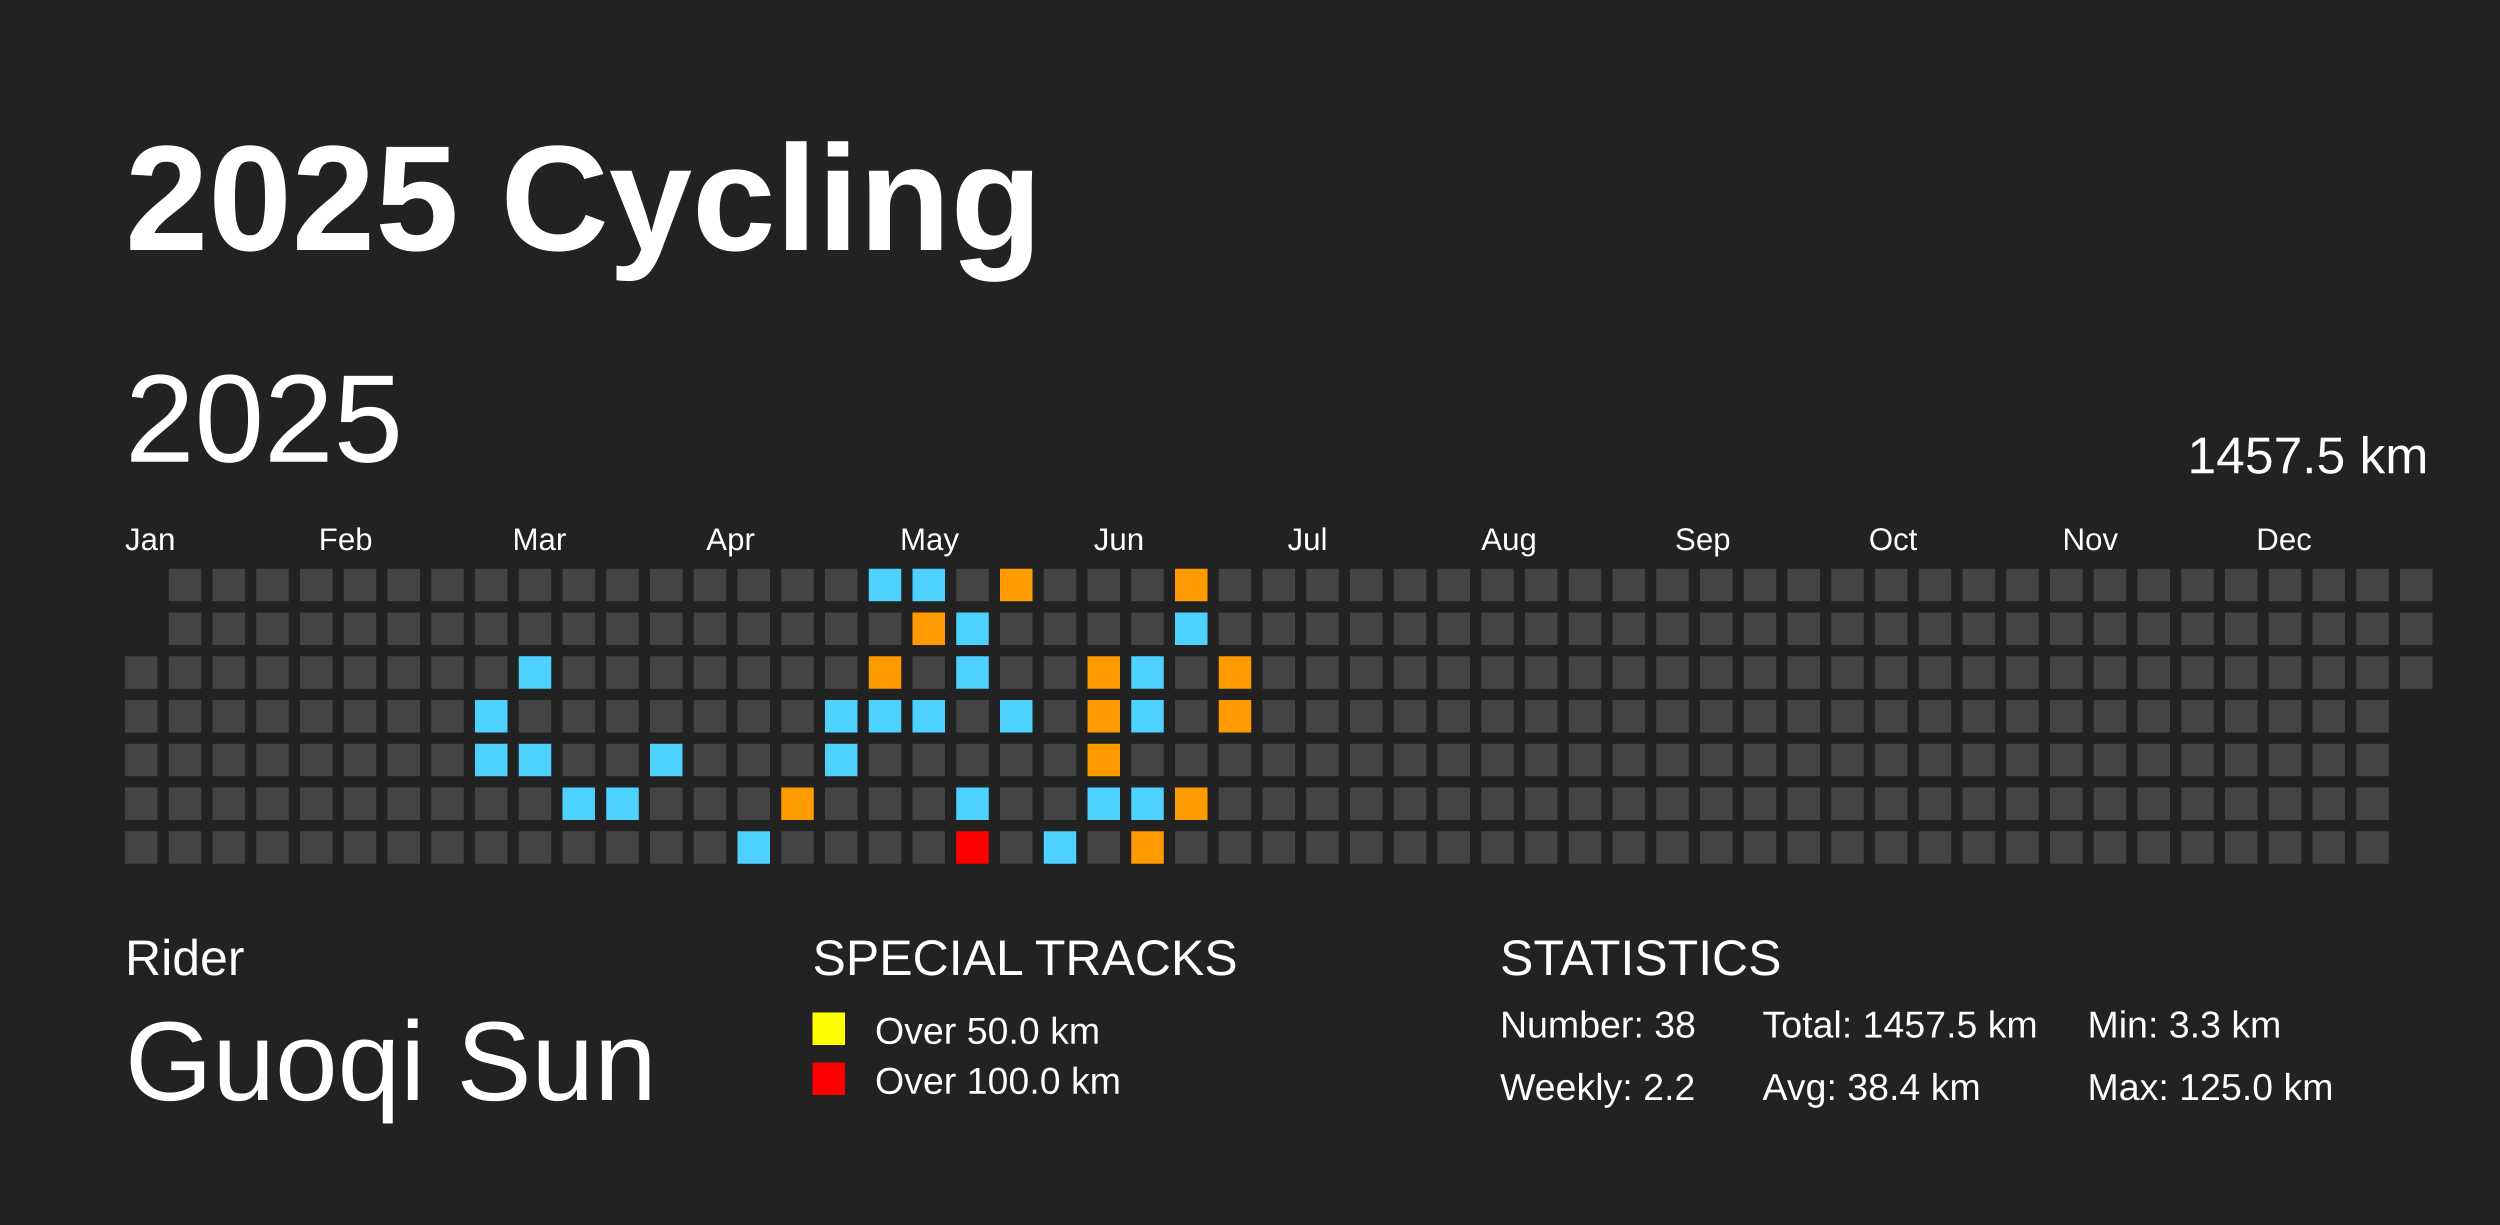
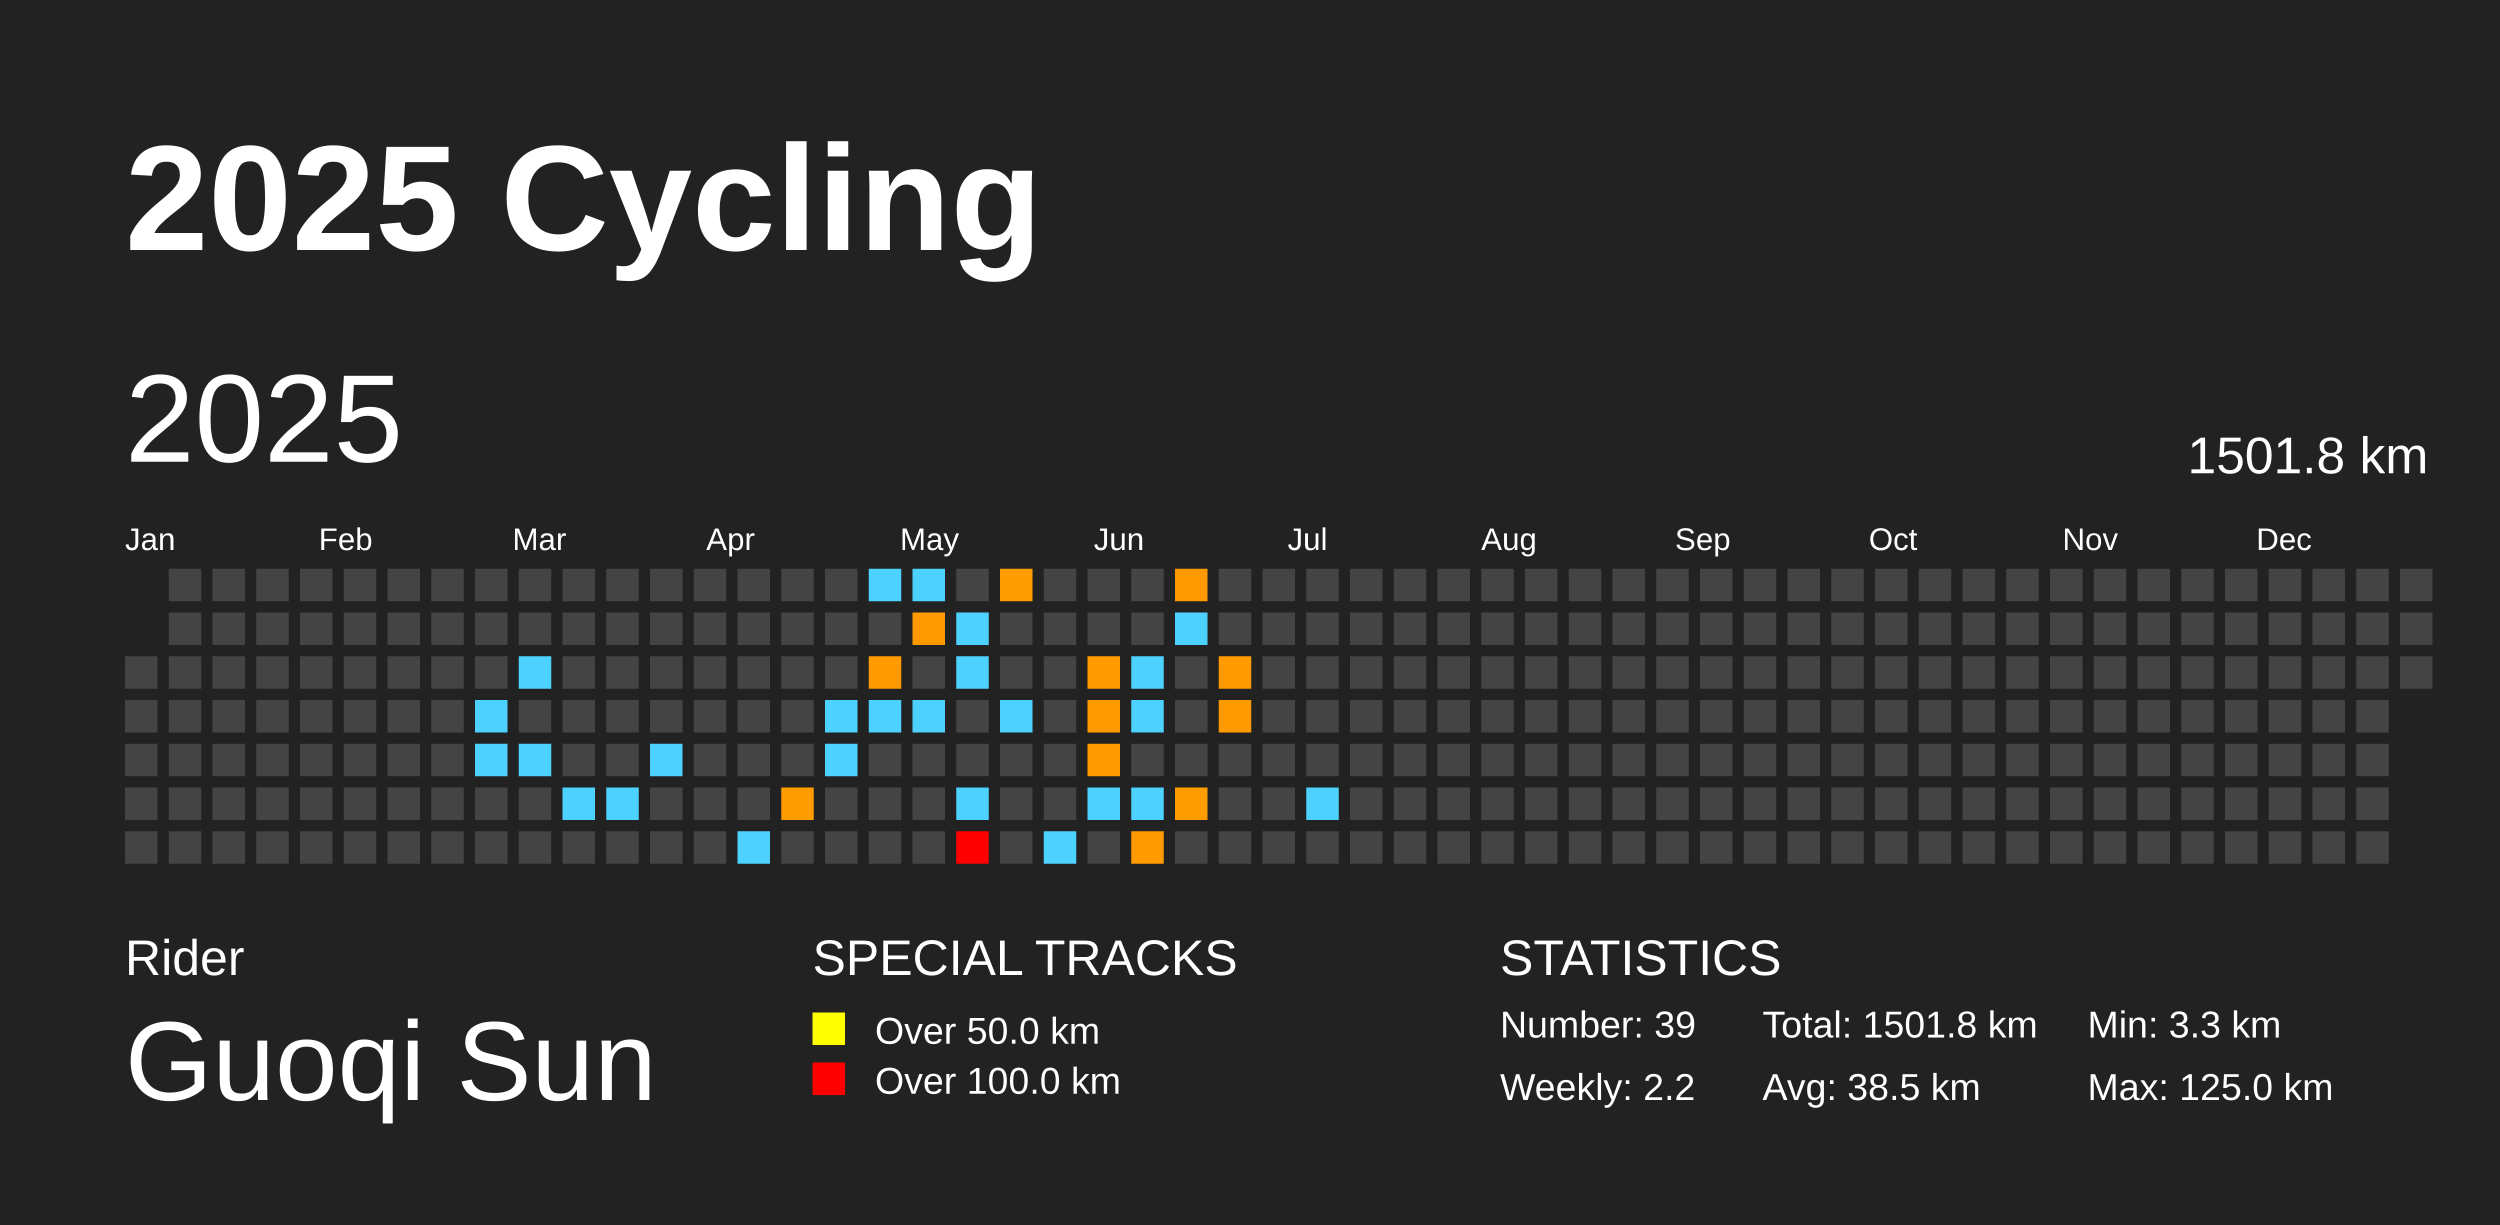
<svg xmlns="http://www.w3.org/2000/svg" baseProfile="full" height="98mm" version="1.1" viewBox="0,0,200,98" width="200mm">
  <defs />
  <rect fill="#222222" height="98" width="200" x="0" y="0" />
  <text fill="#FFFFFF" style="font-size:12px; font-family:Arial; font-weight:bold;" x="10" y="20">2025 Cycling</text>
  <text fill="#FFFFFF" style="font-size:4px; font-family:Arial" x="10" y="78">Rider</text>
  <text fill="#FFFFFF" style="font-size:9px; font-family:Arial" x="10" y="88">Guoqi Sun</text>
  <text fill="#FFFFFF" style="font-size:4px; font-family:Arial" x="65" y="78">SPECIAL TRACKS</text>
  <rect fill="yellow" height="2.6" width="2.6" x="65" y="81" />
  <text fill="#FFFFFF" style="font-size:3px; font-family:Arial" x="70" y="83.5">Over 50.0 km</text>
  <rect fill="red" height="2.6" width="2.6" x="65" y="85" />
  <text fill="#FFFFFF" style="font-size:3px; font-family:Arial" x="70" y="87.5">Over 100.0 km</text>
  <text fill="#FFFFFF" style="font-size:4px; font-family:Arial" x="120" y="78">STATISTICS</text>
-   <text fill="#FFFFFF" style="font-size:3px; font-family:Arial" x="120" y="83">Number: 38</text>
+   <text fill="#FFFFFF" style="font-size:3px; font-family:Arial" x="120" y="83">Number: 39</text>
  <text fill="#FFFFFF" style="font-size:3px; font-family:Arial" x="120" y="88">Weekly: 2.2</text>
-   <text fill="#FFFFFF" style="font-size:3px; font-family:Arial" x="141" y="83">Total: 1457.5 km</text>
-   <text fill="#FFFFFF" style="font-size:3px; font-family:Arial" x="141" y="88">Avg: 38.4 km</text>
+   <text fill="#FFFFFF" style="font-size:3px; font-family:Arial" x="141" y="83">Total: 1501.8 km</text>
+   <text fill="#FFFFFF" style="font-size:3px; font-family:Arial" x="141" y="88">Avg: 38.5 km</text>
  <text fill="#FFFFFF" style="font-size:3px; font-family:Arial" x="167" y="83">Min: 3.3 km</text>
  <text fill="#FFFFFF" style="font-size:3px; font-family:Arial" x="167" y="88">Max: 125.0 km</text>
  <text dominant-baseline="hanging" fill="#FFFFFF" style="font-size:10.0px; font-family:Arial;" x="10" y="30">2025</text>
-   <text dominant-baseline="hanging" fill="#FFFFFF" style="font-size:4.125px; font-family:Arial;" x="175" y="35">1457.5 km</text>
+   <text dominant-baseline="hanging" fill="#FFFFFF" style="font-size:4.125px; font-family:Arial;" x="175" y="35">1501.8 km</text>
  <text fill="#FFFFFF" style="font-size:2.5px; font-family:Arial" x="10.0" y="44">Jan</text>
  <text fill="#FFFFFF" style="font-size:2.5px; font-family:Arial" x="25.5" y="44">Feb</text>
  <text fill="#FFFFFF" style="font-size:2.5px; font-family:Arial" x="41.0" y="44">Mar</text>
  <text fill="#FFFFFF" style="font-size:2.5px; font-family:Arial" x="56.5" y="44">Apr</text>
  <text fill="#FFFFFF" style="font-size:2.5px; font-family:Arial" x="72.0" y="44">May</text>
  <text fill="#FFFFFF" style="font-size:2.5px; font-family:Arial" x="87.5" y="44">Jun</text>
  <text fill="#FFFFFF" style="font-size:2.5px; font-family:Arial" x="103.0" y="44">Jul</text>
  <text fill="#FFFFFF" style="font-size:2.5px; font-family:Arial" x="118.5" y="44">Aug</text>
  <text fill="#FFFFFF" style="font-size:2.5px; font-family:Arial" x="134.0" y="44">Sep</text>
  <text fill="#FFFFFF" style="font-size:2.5px; font-family:Arial" x="149.5" y="44">Oct</text>
  <text fill="#FFFFFF" style="font-size:2.5px; font-family:Arial" x="165.0" y="44">Nov</text>
  <text fill="#FFFFFF" style="font-size:2.5px; font-family:Arial" x="180.5" y="44">Dec</text>
  <rect fill="#444444" height="2.6" width="2.6" x="10.0" y="52.5" />
  <rect fill="#444444" height="2.6" width="2.6" x="10.0" y="56.0" />
  <rect fill="#444444" height="2.6" width="2.6" x="10.0" y="59.5" />
  <rect fill="#444444" height="2.6" width="2.6" x="10.0" y="63.0" />
  <rect fill="#444444" height="2.6" width="2.6" x="10.0" y="66.5" />
  <rect fill="#444444" height="2.6" width="2.6" x="13.5" y="45.5" />
  <rect fill="#444444" height="2.6" width="2.6" x="13.5" y="49.0" />
  <rect fill="#444444" height="2.6" width="2.6" x="13.5" y="52.5" />
  <rect fill="#444444" height="2.6" width="2.6" x="13.5" y="56.0" />
  <rect fill="#444444" height="2.6" width="2.6" x="13.5" y="59.5" />
  <rect fill="#444444" height="2.6" width="2.6" x="13.5" y="63.0" />
  <rect fill="#444444" height="2.6" width="2.6" x="13.5" y="66.5" />
  <rect fill="#444444" height="2.6" width="2.6" x="17.0" y="45.5" />
  <rect fill="#444444" height="2.6" width="2.6" x="17.0" y="49.0" />
  <rect fill="#444444" height="2.6" width="2.6" x="17.0" y="52.5" />
  <rect fill="#444444" height="2.6" width="2.6" x="17.0" y="56.0" />
  <rect fill="#444444" height="2.6" width="2.6" x="17.0" y="59.5" />
  <rect fill="#444444" height="2.6" width="2.6" x="17.0" y="63.0" />
  <rect fill="#444444" height="2.6" width="2.6" x="17.0" y="66.5" />
  <rect fill="#444444" height="2.6" width="2.6" x="20.5" y="45.5" />
  <rect fill="#444444" height="2.6" width="2.6" x="20.5" y="49.0" />
  <rect fill="#444444" height="2.6" width="2.6" x="20.5" y="52.5" />
  <rect fill="#444444" height="2.6" width="2.6" x="20.5" y="56.0" />
  <rect fill="#444444" height="2.6" width="2.6" x="20.5" y="59.5" />
  <rect fill="#444444" height="2.6" width="2.6" x="20.5" y="63.0" />
  <rect fill="#444444" height="2.6" width="2.6" x="20.5" y="66.5" />
  <rect fill="#444444" height="2.6" width="2.6" x="24.0" y="45.5" />
  <rect fill="#444444" height="2.6" width="2.6" x="24.0" y="49.0" />
  <rect fill="#444444" height="2.6" width="2.6" x="24.0" y="52.5" />
  <rect fill="#444444" height="2.6" width="2.6" x="24.0" y="56.0" />
  <rect fill="#444444" height="2.6" width="2.6" x="24.0" y="59.5" />
  <rect fill="#444444" height="2.6" width="2.6" x="24.0" y="63.0" />
  <rect fill="#444444" height="2.6" width="2.6" x="24.0" y="66.5" />
  <rect fill="#444444" height="2.6" width="2.6" x="27.5" y="45.5" />
  <rect fill="#444444" height="2.6" width="2.6" x="27.5" y="49.0" />
  <rect fill="#444444" height="2.6" width="2.6" x="27.5" y="52.5" />
  <rect fill="#444444" height="2.6" width="2.6" x="27.5" y="56.0" />
  <rect fill="#444444" height="2.6" width="2.6" x="27.5" y="59.5" />
  <rect fill="#444444" height="2.6" width="2.6" x="27.5" y="63.0" />
  <rect fill="#444444" height="2.6" width="2.6" x="27.5" y="66.5" />
  <rect fill="#444444" height="2.6" width="2.6" x="31.0" y="45.5" />
  <rect fill="#444444" height="2.6" width="2.6" x="31.0" y="49.0" />
  <rect fill="#444444" height="2.6" width="2.6" x="31.0" y="52.5" />
  <rect fill="#444444" height="2.6" width="2.6" x="31.0" y="56.0" />
  <rect fill="#444444" height="2.6" width="2.6" x="31.0" y="59.5" />
  <rect fill="#444444" height="2.6" width="2.6" x="31.0" y="63.0" />
  <rect fill="#444444" height="2.6" width="2.6" x="31.0" y="66.5" />
  <rect fill="#444444" height="2.6" width="2.6" x="34.5" y="45.5" />
  <rect fill="#444444" height="2.6" width="2.6" x="34.5" y="49.0" />
  <rect fill="#444444" height="2.6" width="2.6" x="34.5" y="52.5" />
  <rect fill="#444444" height="2.6" width="2.6" x="34.5" y="56.0" />
  <rect fill="#444444" height="2.6" width="2.6" x="34.5" y="59.5" />
  <rect fill="#444444" height="2.6" width="2.6" x="34.5" y="63.0" />
  <rect fill="#444444" height="2.6" width="2.6" x="34.5" y="66.5" />
  <rect fill="#444444" height="2.6" width="2.6" x="38.0" y="45.5" />
  <rect fill="#444444" height="2.6" width="2.6" x="38.0" y="49.0" />
  <rect fill="#444444" height="2.6" width="2.6" x="38.0" y="52.5" />
  <rect fill="#4dd2ff" height="2.6" width="2.6" x="38.0" y="56.0" />
  <rect fill="#4dd2ff" height="2.6" width="2.6" x="38.0" y="59.5" />
  <rect fill="#444444" height="2.6" width="2.6" x="38.0" y="63.0" />
  <rect fill="#444444" height="2.6" width="2.6" x="38.0" y="66.5" />
  <rect fill="#444444" height="2.6" width="2.6" x="41.5" y="45.5" />
  <rect fill="#444444" height="2.6" width="2.6" x="41.5" y="49.0" />
  <rect fill="#4dd2ff" height="2.6" width="2.6" x="41.5" y="52.5" />
  <rect fill="#444444" height="2.6" width="2.6" x="41.5" y="56.0" />
  <rect fill="#4dd2ff" height="2.6" width="2.6" x="41.5" y="59.5" />
  <rect fill="#444444" height="2.6" width="2.6" x="41.5" y="63.0" />
  <rect fill="#444444" height="2.6" width="2.6" x="41.5" y="66.5" />
  <rect fill="#444444" height="2.6" width="2.6" x="45.0" y="45.5" />
  <rect fill="#444444" height="2.6" width="2.6" x="45.0" y="49.0" />
  <rect fill="#444444" height="2.6" width="2.6" x="45.0" y="52.5" />
  <rect fill="#444444" height="2.6" width="2.6" x="45.0" y="56.0" />
  <rect fill="#444444" height="2.6" width="2.6" x="45.0" y="59.5" />
  <rect fill="#4dd2ff" height="2.6" width="2.6" x="45.0" y="63.0" />
  <rect fill="#444444" height="2.6" width="2.6" x="45.0" y="66.5" />
  <rect fill="#444444" height="2.6" width="2.6" x="48.5" y="45.5" />
  <rect fill="#444444" height="2.6" width="2.6" x="48.5" y="49.0" />
  <rect fill="#444444" height="2.6" width="2.6" x="48.5" y="52.5" />
  <rect fill="#444444" height="2.6" width="2.6" x="48.5" y="56.0" />
  <rect fill="#444444" height="2.6" width="2.6" x="48.5" y="59.5" />
  <rect fill="#4dd2ff" height="2.6" width="2.6" x="48.5" y="63.0" />
  <rect fill="#444444" height="2.6" width="2.6" x="48.5" y="66.5" />
  <rect fill="#444444" height="2.6" width="2.6" x="52.0" y="45.5" />
  <rect fill="#444444" height="2.6" width="2.6" x="52.0" y="49.0" />
  <rect fill="#444444" height="2.6" width="2.6" x="52.0" y="52.5" />
  <rect fill="#444444" height="2.6" width="2.6" x="52.0" y="56.0" />
  <rect fill="#4dd2ff" height="2.6" width="2.6" x="52.0" y="59.5" />
  <rect fill="#444444" height="2.6" width="2.6" x="52.0" y="63.0" />
  <rect fill="#444444" height="2.6" width="2.6" x="52.0" y="66.5" />
  <rect fill="#444444" height="2.6" width="2.6" x="55.5" y="45.5" />
  <rect fill="#444444" height="2.6" width="2.6" x="55.5" y="49.0" />
  <rect fill="#444444" height="2.6" width="2.6" x="55.5" y="52.5" />
  <rect fill="#444444" height="2.6" width="2.6" x="55.5" y="56.0" />
  <rect fill="#444444" height="2.6" width="2.6" x="55.5" y="59.5" />
  <rect fill="#444444" height="2.6" width="2.6" x="55.5" y="63.0" />
  <rect fill="#444444" height="2.6" width="2.6" x="55.5" y="66.5" />
  <rect fill="#444444" height="2.6" width="2.6" x="59.0" y="45.5" />
  <rect fill="#444444" height="2.6" width="2.6" x="59.0" y="49.0" />
  <rect fill="#444444" height="2.6" width="2.6" x="59.0" y="52.5" />
  <rect fill="#444444" height="2.6" width="2.6" x="59.0" y="56.0" />
  <rect fill="#444444" height="2.6" width="2.6" x="59.0" y="59.5" />
  <rect fill="#444444" height="2.6" width="2.6" x="59.0" y="63.0" />
  <rect fill="#4dd2ff" height="2.6" width="2.6" x="59.0" y="66.5" />
  <rect fill="#444444" height="2.6" width="2.6" x="62.5" y="45.5" />
  <rect fill="#444444" height="2.6" width="2.6" x="62.5" y="49.0" />
  <rect fill="#444444" height="2.6" width="2.6" x="62.5" y="52.5" />
  <rect fill="#444444" height="2.6" width="2.6" x="62.5" y="56.0" />
  <rect fill="#444444" height="2.6" width="2.6" x="62.5" y="59.5" />
  <rect fill="#ff9c00" height="2.6" width="2.6" x="62.5" y="63.0" />
  <rect fill="#444444" height="2.6" width="2.6" x="62.5" y="66.5" />
  <rect fill="#444444" height="2.6" width="2.6" x="66.0" y="45.5" />
  <rect fill="#444444" height="2.6" width="2.6" x="66.0" y="49.0" />
  <rect fill="#444444" height="2.6" width="2.6" x="66.0" y="52.5" />
  <rect fill="#4dd2ff" height="2.6" width="2.6" x="66.0" y="56.0" />
  <rect fill="#4dd2ff" height="2.6" width="2.6" x="66.0" y="59.5" />
  <rect fill="#444444" height="2.6" width="2.6" x="66.0" y="63.0" />
  <rect fill="#444444" height="2.6" width="2.6" x="66.0" y="66.5" />
  <rect fill="#4dd2ff" height="2.6" width="2.6" x="69.5" y="45.5" />
  <rect fill="#444444" height="2.6" width="2.6" x="69.5" y="49.0" />
  <rect fill="#ff9b00" height="2.6" width="2.6" x="69.5" y="52.5" />
  <rect fill="#4dd2ff" height="2.6" width="2.6" x="69.5" y="56.0" />
  <rect fill="#444444" height="2.6" width="2.6" x="69.5" y="59.5" />
  <rect fill="#444444" height="2.6" width="2.6" x="69.5" y="63.0" />
  <rect fill="#444444" height="2.6" width="2.6" x="69.5" y="66.5" />
  <rect fill="#4dd2ff" height="2.6" width="2.6" x="73.0" y="45.5" />
  <rect fill="#ff9b00" height="2.6" width="2.6" x="73.0" y="49.0" />
  <rect fill="#444444" height="2.6" width="2.6" x="73.0" y="52.5" />
  <rect fill="#4dd2ff" height="2.6" width="2.6" x="73.0" y="56.0" />
  <rect fill="#444444" height="2.6" width="2.6" x="73.0" y="59.5" />
  <rect fill="#444444" height="2.6" width="2.6" x="73.0" y="63.0" />
  <rect fill="#444444" height="2.6" width="2.6" x="73.0" y="66.5" />
  <rect fill="#444444" height="2.6" width="2.6" x="76.5" y="45.5" />
  <rect fill="#4dd2ff" height="2.6" width="2.6" x="76.5" y="49.0" />
  <rect fill="#4dd2ff" height="2.6" width="2.6" x="76.5" y="52.5" />
  <rect fill="#444444" height="2.6" width="2.6" x="76.5" y="56.0" />
  <rect fill="#444444" height="2.6" width="2.6" x="76.5" y="59.5" />
  <rect fill="#4dd2ff" height="2.6" width="2.6" x="76.5" y="63.0" />
  <rect fill="red" height="2.6" width="2.6" x="76.5" y="66.5" />
  <rect fill="#ff9d00" height="2.6" width="2.6" x="80.0" y="45.5" />
  <rect fill="#444444" height="2.6" width="2.6" x="80.0" y="49.0" />
  <rect fill="#444444" height="2.6" width="2.6" x="80.0" y="52.5" />
  <rect fill="#4dd2ff" height="2.6" width="2.6" x="80.0" y="56.0" />
  <rect fill="#444444" height="2.6" width="2.6" x="80.0" y="59.5" />
  <rect fill="#444444" height="2.6" width="2.6" x="80.0" y="63.0" />
  <rect fill="#444444" height="2.6" width="2.6" x="80.0" y="66.5" />
  <rect fill="#444444" height="2.6" width="2.6" x="83.5" y="45.5" />
  <rect fill="#444444" height="2.6" width="2.6" x="83.5" y="49.0" />
  <rect fill="#444444" height="2.6" width="2.6" x="83.5" y="52.5" />
  <rect fill="#444444" height="2.6" width="2.6" x="83.5" y="56.0" />
  <rect fill="#444444" height="2.6" width="2.6" x="83.5" y="59.5" />
  <rect fill="#444444" height="2.6" width="2.6" x="83.5" y="63.0" />
  <rect fill="#4dd2ff" height="2.6" width="2.6" x="83.5" y="66.5" />
  <rect fill="#444444" height="2.6" width="2.6" x="87.0" y="45.5" />
  <rect fill="#444444" height="2.6" width="2.6" x="87.0" y="49.0" />
  <rect fill="#ff9b00" height="2.6" width="2.6" x="87.0" y="52.5" />
  <rect fill="#ff9b00" height="2.6" width="2.6" x="87.0" y="56.0" />
  <rect fill="#ff9b00" height="2.6" width="2.6" x="87.0" y="59.5" />
  <rect fill="#4dd2ff" height="2.6" width="2.6" x="87.0" y="63.0" />
  <rect fill="#444444" height="2.6" width="2.6" x="87.0" y="66.5" />
  <rect fill="#444444" height="2.6" width="2.6" x="90.5" y="45.5" />
  <rect fill="#444444" height="2.6" width="2.6" x="90.5" y="49.0" />
  <rect fill="#4dd2ff" height="2.6" width="2.6" x="90.5" y="52.5" />
  <rect fill="#4dd2ff" height="2.6" width="2.6" x="90.5" y="56.0" />
  <rect fill="#444444" height="2.6" width="2.6" x="90.5" y="59.5" />
  <rect fill="#4dd2ff" height="2.6" width="2.6" x="90.5" y="63.0" />
  <rect fill="#ff9b00" height="2.6" width="2.6" x="90.5" y="66.5" />
  <rect fill="#ff9b00" height="2.6" width="2.6" x="94.0" y="45.5" />
  <rect fill="#4dd2ff" height="2.6" width="2.6" x="94.0" y="49.0" />
  <rect fill="#444444" height="2.6" width="2.6" x="94.0" y="52.5" />
  <rect fill="#444444" height="2.6" width="2.6" x="94.0" y="56.0" />
  <rect fill="#444444" height="2.6" width="2.6" x="94.0" y="59.5" />
  <rect fill="#ff9c00" height="2.6" width="2.6" x="94.0" y="63.0" />
  <rect fill="#444444" height="2.6" width="2.6" x="94.0" y="66.5" />
  <rect fill="#444444" height="2.6" width="2.6" x="97.5" y="45.5" />
  <rect fill="#444444" height="2.6" width="2.6" x="97.5" y="49.0" />
  <rect fill="#ff9b00" height="2.6" width="2.6" x="97.5" y="52.5" />
  <rect fill="#ff9b00" height="2.6" width="2.6" x="97.5" y="56.0" />
  <rect fill="#444444" height="2.6" width="2.6" x="97.5" y="59.5" />
  <rect fill="#444444" height="2.6" width="2.6" x="97.5" y="63.0" />
  <rect fill="#444444" height="2.6" width="2.6" x="97.5" y="66.5" />
  <rect fill="#444444" height="2.6" width="2.6" x="101.0" y="45.5" />
  <rect fill="#444444" height="2.6" width="2.6" x="101.0" y="49.0" />
  <rect fill="#444444" height="2.6" width="2.6" x="101.0" y="52.5" />
  <rect fill="#444444" height="2.6" width="2.6" x="101.0" y="56.0" />
  <rect fill="#444444" height="2.6" width="2.6" x="101.0" y="59.5" />
  <rect fill="#444444" height="2.6" width="2.6" x="101.0" y="63.0" />
  <rect fill="#444444" height="2.6" width="2.6" x="101.0" y="66.5" />
  <rect fill="#444444" height="2.6" width="2.6" x="104.5" y="45.5" />
  <rect fill="#444444" height="2.6" width="2.6" x="104.5" y="49.0" />
  <rect fill="#444444" height="2.6" width="2.6" x="104.5" y="52.5" />
  <rect fill="#444444" height="2.6" width="2.6" x="104.5" y="56.0" />
  <rect fill="#444444" height="2.6" width="2.6" x="104.5" y="59.5" />
-   <rect fill="#444444" height="2.6" width="2.6" x="104.5" y="63.0" />
+   <rect fill="#4dd2ff" height="2.6" width="2.6" x="104.5" y="63.0" />
  <rect fill="#444444" height="2.6" width="2.6" x="104.5" y="66.5" />
  <rect fill="#444444" height="2.6" width="2.6" x="108.0" y="45.5" />
  <rect fill="#444444" height="2.6" width="2.6" x="108.0" y="49.0" />
  <rect fill="#444444" height="2.6" width="2.6" x="108.0" y="52.5" />
  <rect fill="#444444" height="2.6" width="2.6" x="108.0" y="56.0" />
  <rect fill="#444444" height="2.6" width="2.6" x="108.0" y="59.5" />
  <rect fill="#444444" height="2.6" width="2.6" x="108.0" y="63.0" />
  <rect fill="#444444" height="2.6" width="2.6" x="108.0" y="66.5" />
  <rect fill="#444444" height="2.6" width="2.6" x="111.5" y="45.5" />
  <rect fill="#444444" height="2.6" width="2.6" x="111.5" y="49.0" />
  <rect fill="#444444" height="2.6" width="2.6" x="111.5" y="52.5" />
  <rect fill="#444444" height="2.6" width="2.6" x="111.5" y="56.0" />
  <rect fill="#444444" height="2.6" width="2.6" x="111.5" y="59.5" />
  <rect fill="#444444" height="2.6" width="2.6" x="111.5" y="63.0" />
  <rect fill="#444444" height="2.6" width="2.6" x="111.5" y="66.5" />
  <rect fill="#444444" height="2.6" width="2.6" x="115.0" y="45.5" />
  <rect fill="#444444" height="2.6" width="2.6" x="115.0" y="49.0" />
  <rect fill="#444444" height="2.6" width="2.6" x="115.0" y="52.5" />
  <rect fill="#444444" height="2.6" width="2.6" x="115.0" y="56.0" />
  <rect fill="#444444" height="2.6" width="2.6" x="115.0" y="59.5" />
  <rect fill="#444444" height="2.6" width="2.6" x="115.0" y="63.0" />
  <rect fill="#444444" height="2.6" width="2.6" x="115.0" y="66.5" />
  <rect fill="#444444" height="2.6" width="2.6" x="118.5" y="45.5" />
  <rect fill="#444444" height="2.6" width="2.6" x="118.5" y="49.0" />
  <rect fill="#444444" height="2.6" width="2.6" x="118.5" y="52.5" />
  <rect fill="#444444" height="2.6" width="2.6" x="118.5" y="56.0" />
  <rect fill="#444444" height="2.6" width="2.6" x="118.5" y="59.5" />
  <rect fill="#444444" height="2.6" width="2.6" x="118.5" y="63.0" />
  <rect fill="#444444" height="2.6" width="2.6" x="118.5" y="66.5" />
  <rect fill="#444444" height="2.6" width="2.6" x="122.0" y="45.5" />
  <rect fill="#444444" height="2.6" width="2.6" x="122.0" y="49.0" />
  <rect fill="#444444" height="2.6" width="2.6" x="122.0" y="52.5" />
  <rect fill="#444444" height="2.6" width="2.6" x="122.0" y="56.0" />
  <rect fill="#444444" height="2.6" width="2.6" x="122.0" y="59.5" />
  <rect fill="#444444" height="2.6" width="2.6" x="122.0" y="63.0" />
  <rect fill="#444444" height="2.6" width="2.6" x="122.0" y="66.5" />
  <rect fill="#444444" height="2.6" width="2.6" x="125.5" y="45.5" />
  <rect fill="#444444" height="2.6" width="2.6" x="125.5" y="49.0" />
  <rect fill="#444444" height="2.6" width="2.6" x="125.5" y="52.5" />
  <rect fill="#444444" height="2.6" width="2.6" x="125.5" y="56.0" />
  <rect fill="#444444" height="2.6" width="2.6" x="125.5" y="59.5" />
  <rect fill="#444444" height="2.6" width="2.6" x="125.5" y="63.0" />
  <rect fill="#444444" height="2.6" width="2.6" x="125.5" y="66.5" />
  <rect fill="#444444" height="2.6" width="2.6" x="129.0" y="45.5" />
  <rect fill="#444444" height="2.6" width="2.6" x="129.0" y="49.0" />
  <rect fill="#444444" height="2.6" width="2.6" x="129.0" y="52.5" />
  <rect fill="#444444" height="2.6" width="2.6" x="129.0" y="56.0" />
  <rect fill="#444444" height="2.6" width="2.6" x="129.0" y="59.5" />
  <rect fill="#444444" height="2.6" width="2.6" x="129.0" y="63.0" />
  <rect fill="#444444" height="2.6" width="2.6" x="129.0" y="66.5" />
  <rect fill="#444444" height="2.6" width="2.6" x="132.5" y="45.5" />
  <rect fill="#444444" height="2.6" width="2.6" x="132.5" y="49.0" />
  <rect fill="#444444" height="2.6" width="2.6" x="132.5" y="52.5" />
  <rect fill="#444444" height="2.6" width="2.6" x="132.5" y="56.0" />
  <rect fill="#444444" height="2.6" width="2.6" x="132.5" y="59.5" />
  <rect fill="#444444" height="2.6" width="2.6" x="132.5" y="63.0" />
  <rect fill="#444444" height="2.6" width="2.6" x="132.5" y="66.5" />
  <rect fill="#444444" height="2.6" width="2.6" x="136.0" y="45.5" />
  <rect fill="#444444" height="2.6" width="2.6" x="136.0" y="49.0" />
  <rect fill="#444444" height="2.6" width="2.6" x="136.0" y="52.5" />
  <rect fill="#444444" height="2.6" width="2.6" x="136.0" y="56.0" />
  <rect fill="#444444" height="2.6" width="2.6" x="136.0" y="59.5" />
  <rect fill="#444444" height="2.6" width="2.6" x="136.0" y="63.0" />
  <rect fill="#444444" height="2.6" width="2.6" x="136.0" y="66.5" />
  <rect fill="#444444" height="2.6" width="2.6" x="139.5" y="45.5" />
  <rect fill="#444444" height="2.6" width="2.6" x="139.5" y="49.0" />
  <rect fill="#444444" height="2.6" width="2.6" x="139.5" y="52.5" />
  <rect fill="#444444" height="2.6" width="2.6" x="139.5" y="56.0" />
  <rect fill="#444444" height="2.6" width="2.6" x="139.5" y="59.5" />
  <rect fill="#444444" height="2.6" width="2.6" x="139.5" y="63.0" />
  <rect fill="#444444" height="2.6" width="2.6" x="139.5" y="66.5" />
  <rect fill="#444444" height="2.6" width="2.6" x="143.0" y="45.5" />
  <rect fill="#444444" height="2.6" width="2.6" x="143.0" y="49.0" />
  <rect fill="#444444" height="2.6" width="2.6" x="143.0" y="52.5" />
  <rect fill="#444444" height="2.6" width="2.6" x="143.0" y="56.0" />
  <rect fill="#444444" height="2.6" width="2.6" x="143.0" y="59.5" />
  <rect fill="#444444" height="2.6" width="2.6" x="143.0" y="63.0" />
  <rect fill="#444444" height="2.6" width="2.6" x="143.0" y="66.5" />
  <rect fill="#444444" height="2.6" width="2.6" x="146.5" y="45.5" />
  <rect fill="#444444" height="2.6" width="2.6" x="146.5" y="49.0" />
  <rect fill="#444444" height="2.6" width="2.6" x="146.5" y="52.5" />
  <rect fill="#444444" height="2.6" width="2.6" x="146.5" y="56.0" />
  <rect fill="#444444" height="2.6" width="2.6" x="146.5" y="59.5" />
  <rect fill="#444444" height="2.6" width="2.6" x="146.5" y="63.0" />
  <rect fill="#444444" height="2.6" width="2.6" x="146.5" y="66.5" />
  <rect fill="#444444" height="2.6" width="2.6" x="150.0" y="45.5" />
  <rect fill="#444444" height="2.6" width="2.6" x="150.0" y="49.0" />
  <rect fill="#444444" height="2.6" width="2.6" x="150.0" y="52.5" />
  <rect fill="#444444" height="2.6" width="2.6" x="150.0" y="56.0" />
  <rect fill="#444444" height="2.6" width="2.6" x="150.0" y="59.5" />
  <rect fill="#444444" height="2.6" width="2.6" x="150.0" y="63.0" />
  <rect fill="#444444" height="2.6" width="2.6" x="150.0" y="66.5" />
  <rect fill="#444444" height="2.6" width="2.6" x="153.5" y="45.5" />
  <rect fill="#444444" height="2.6" width="2.6" x="153.5" y="49.0" />
  <rect fill="#444444" height="2.6" width="2.6" x="153.5" y="52.5" />
  <rect fill="#444444" height="2.6" width="2.6" x="153.5" y="56.0" />
  <rect fill="#444444" height="2.6" width="2.6" x="153.5" y="59.5" />
  <rect fill="#444444" height="2.6" width="2.6" x="153.5" y="63.0" />
  <rect fill="#444444" height="2.6" width="2.6" x="153.5" y="66.5" />
  <rect fill="#444444" height="2.6" width="2.6" x="157.0" y="45.5" />
  <rect fill="#444444" height="2.6" width="2.6" x="157.0" y="49.0" />
  <rect fill="#444444" height="2.6" width="2.6" x="157.0" y="52.5" />
  <rect fill="#444444" height="2.6" width="2.6" x="157.0" y="56.0" />
  <rect fill="#444444" height="2.6" width="2.6" x="157.0" y="59.5" />
  <rect fill="#444444" height="2.6" width="2.6" x="157.0" y="63.0" />
  <rect fill="#444444" height="2.6" width="2.6" x="157.0" y="66.5" />
  <rect fill="#444444" height="2.6" width="2.6" x="160.5" y="45.5" />
  <rect fill="#444444" height="2.6" width="2.6" x="160.5" y="49.0" />
  <rect fill="#444444" height="2.6" width="2.6" x="160.5" y="52.5" />
  <rect fill="#444444" height="2.6" width="2.6" x="160.5" y="56.0" />
  <rect fill="#444444" height="2.6" width="2.6" x="160.5" y="59.5" />
  <rect fill="#444444" height="2.6" width="2.6" x="160.5" y="63.0" />
  <rect fill="#444444" height="2.6" width="2.6" x="160.5" y="66.5" />
  <rect fill="#444444" height="2.6" width="2.6" x="164.0" y="45.5" />
  <rect fill="#444444" height="2.6" width="2.6" x="164.0" y="49.0" />
  <rect fill="#444444" height="2.6" width="2.6" x="164.0" y="52.5" />
  <rect fill="#444444" height="2.6" width="2.6" x="164.0" y="56.0" />
  <rect fill="#444444" height="2.6" width="2.6" x="164.0" y="59.5" />
  <rect fill="#444444" height="2.6" width="2.6" x="164.0" y="63.0" />
  <rect fill="#444444" height="2.6" width="2.6" x="164.0" y="66.5" />
  <rect fill="#444444" height="2.6" width="2.6" x="167.5" y="45.5" />
  <rect fill="#444444" height="2.6" width="2.6" x="167.5" y="49.0" />
  <rect fill="#444444" height="2.6" width="2.6" x="167.5" y="52.5" />
  <rect fill="#444444" height="2.6" width="2.6" x="167.5" y="56.0" />
  <rect fill="#444444" height="2.6" width="2.6" x="167.5" y="59.5" />
  <rect fill="#444444" height="2.6" width="2.6" x="167.5" y="63.0" />
  <rect fill="#444444" height="2.6" width="2.6" x="167.5" y="66.5" />
  <rect fill="#444444" height="2.6" width="2.6" x="171.0" y="45.5" />
  <rect fill="#444444" height="2.6" width="2.6" x="171.0" y="49.0" />
  <rect fill="#444444" height="2.6" width="2.6" x="171.0" y="52.5" />
  <rect fill="#444444" height="2.6" width="2.6" x="171.0" y="56.0" />
  <rect fill="#444444" height="2.6" width="2.6" x="171.0" y="59.5" />
  <rect fill="#444444" height="2.6" width="2.6" x="171.0" y="63.0" />
  <rect fill="#444444" height="2.6" width="2.6" x="171.0" y="66.5" />
  <rect fill="#444444" height="2.6" width="2.6" x="174.5" y="45.5" />
  <rect fill="#444444" height="2.6" width="2.6" x="174.5" y="49.0" />
  <rect fill="#444444" height="2.6" width="2.6" x="174.5" y="52.5" />
  <rect fill="#444444" height="2.6" width="2.6" x="174.5" y="56.0" />
  <rect fill="#444444" height="2.6" width="2.6" x="174.5" y="59.5" />
  <rect fill="#444444" height="2.6" width="2.6" x="174.5" y="63.0" />
  <rect fill="#444444" height="2.6" width="2.6" x="174.5" y="66.5" />
  <rect fill="#444444" height="2.6" width="2.6" x="178.0" y="45.5" />
  <rect fill="#444444" height="2.6" width="2.6" x="178.0" y="49.0" />
  <rect fill="#444444" height="2.6" width="2.6" x="178.0" y="52.5" />
  <rect fill="#444444" height="2.6" width="2.6" x="178.0" y="56.0" />
  <rect fill="#444444" height="2.6" width="2.6" x="178.0" y="59.5" />
  <rect fill="#444444" height="2.6" width="2.6" x="178.0" y="63.0" />
  <rect fill="#444444" height="2.6" width="2.6" x="178.0" y="66.5" />
  <rect fill="#444444" height="2.6" width="2.6" x="181.5" y="45.5" />
  <rect fill="#444444" height="2.6" width="2.6" x="181.5" y="49.0" />
  <rect fill="#444444" height="2.6" width="2.6" x="181.5" y="52.5" />
  <rect fill="#444444" height="2.6" width="2.6" x="181.5" y="56.0" />
  <rect fill="#444444" height="2.6" width="2.6" x="181.5" y="59.5" />
  <rect fill="#444444" height="2.6" width="2.6" x="181.5" y="63.0" />
  <rect fill="#444444" height="2.6" width="2.6" x="181.5" y="66.5" />
  <rect fill="#444444" height="2.6" width="2.6" x="185.0" y="45.5" />
  <rect fill="#444444" height="2.6" width="2.6" x="185.0" y="49.0" />
  <rect fill="#444444" height="2.6" width="2.6" x="185.0" y="52.5" />
  <rect fill="#444444" height="2.6" width="2.6" x="185.0" y="56.0" />
  <rect fill="#444444" height="2.6" width="2.6" x="185.0" y="59.5" />
  <rect fill="#444444" height="2.6" width="2.6" x="185.0" y="63.0" />
  <rect fill="#444444" height="2.6" width="2.6" x="185.0" y="66.5" />
  <rect fill="#444444" height="2.6" width="2.6" x="188.5" y="45.5" />
  <rect fill="#444444" height="2.6" width="2.6" x="188.5" y="49.0" />
  <rect fill="#444444" height="2.6" width="2.6" x="188.5" y="52.5" />
  <rect fill="#444444" height="2.6" width="2.6" x="188.5" y="56.0" />
  <rect fill="#444444" height="2.6" width="2.6" x="188.5" y="59.5" />
  <rect fill="#444444" height="2.6" width="2.6" x="188.5" y="63.0" />
  <rect fill="#444444" height="2.6" width="2.6" x="188.5" y="66.5" />
  <rect fill="#444444" height="2.6" width="2.6" x="192.0" y="45.5" />
  <rect fill="#444444" height="2.6" width="2.6" x="192.0" y="49.0" />
  <rect fill="#444444" height="2.6" width="2.6" x="192.0" y="52.5" />
</svg>
